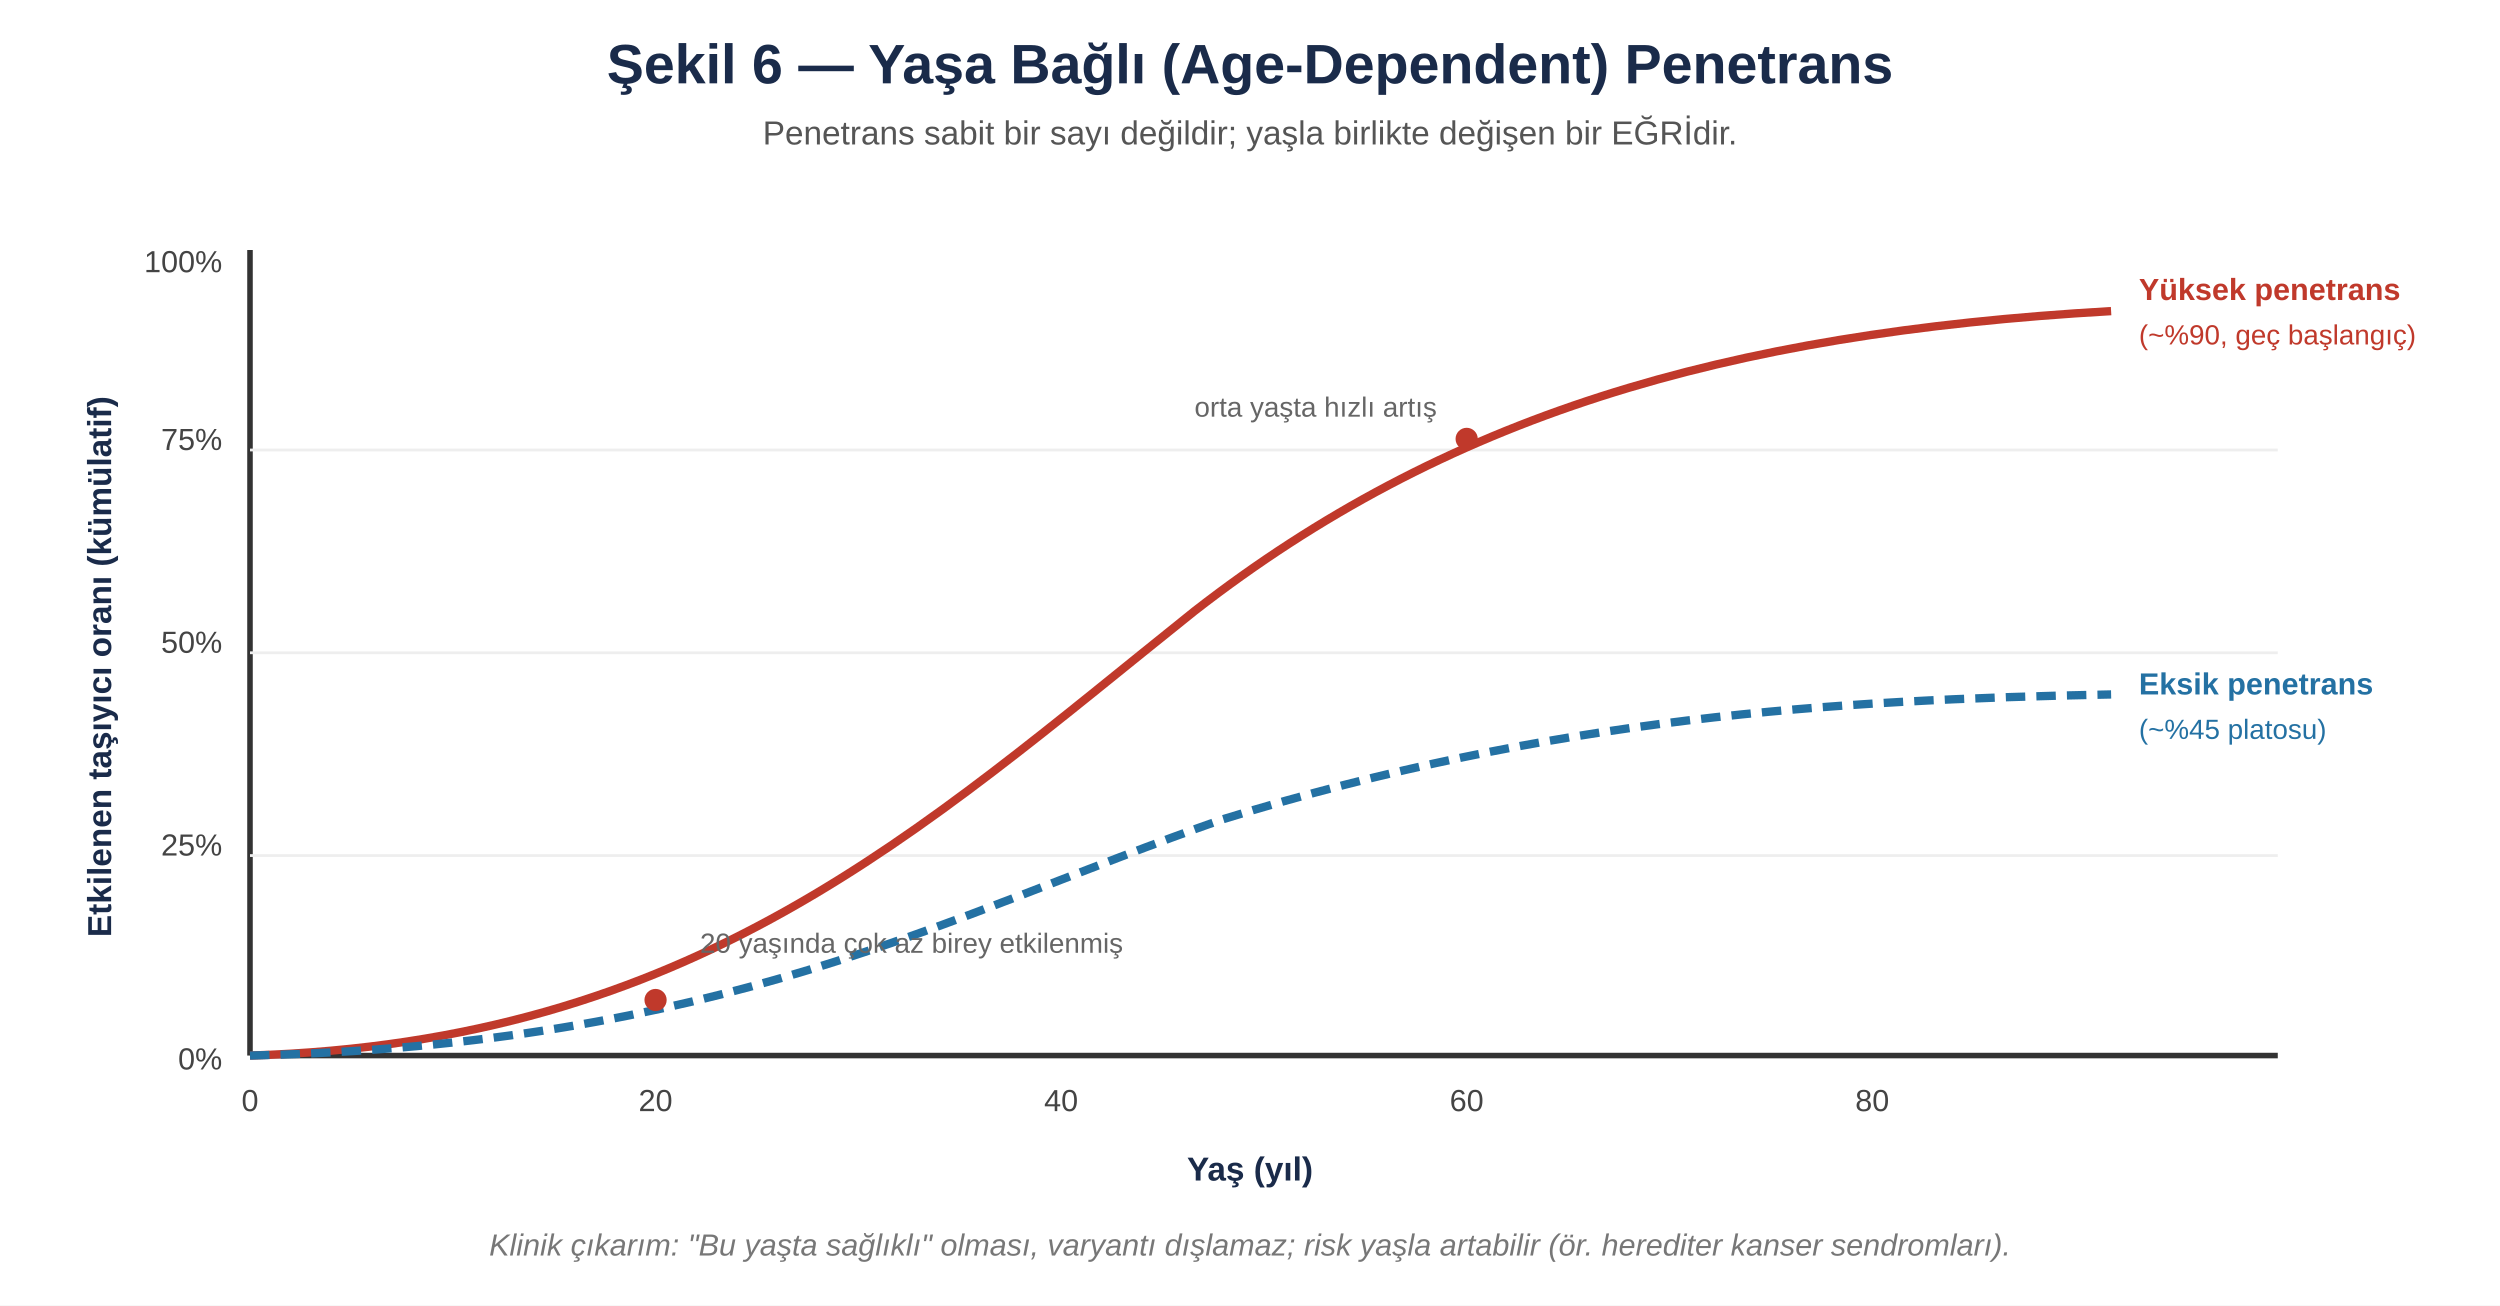
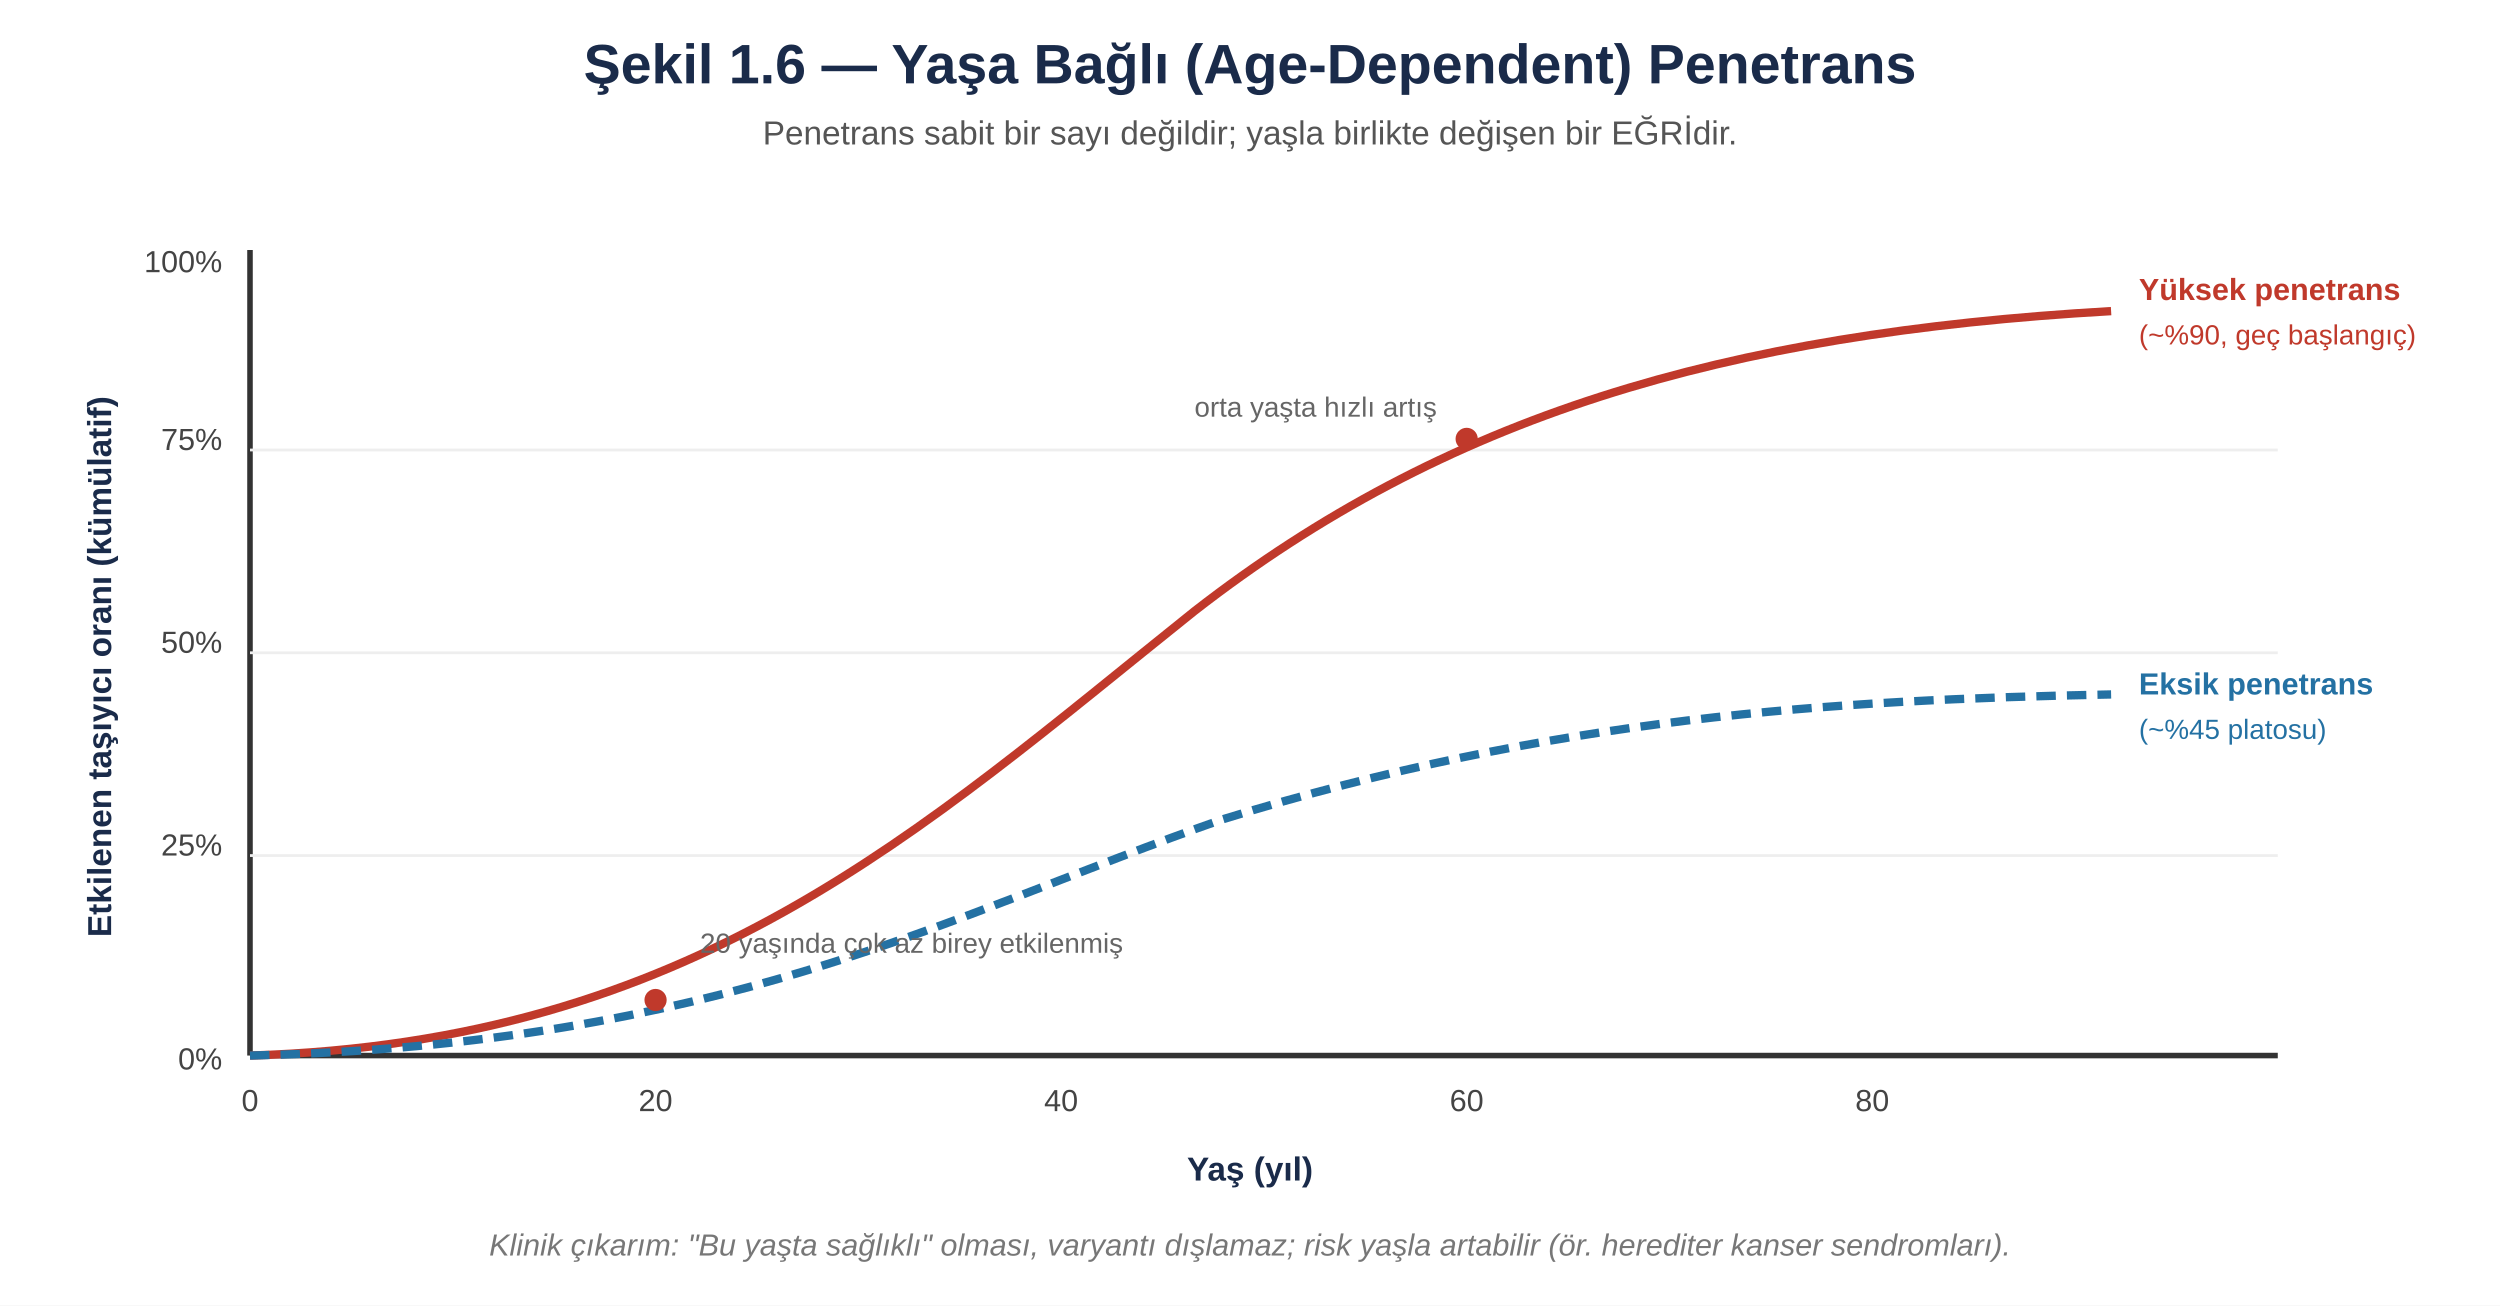
<svg xmlns="http://www.w3.org/2000/svg" viewBox="0 0 900 470" font-family="Segoe UI, Arial, sans-serif">
  <rect x="0" y="0" width="900" height="470" fill="#ffffff" />
-   <text x="450" y="30" text-anchor="middle" font-size="20" font-weight="700" fill="#1a2b4a">Şekil 6 — Yaşa Bağlı (Age-Dependent) Penetrans</text>
+   <text x="450" y="30" text-anchor="middle" font-size="20" font-weight="700" fill="#1a2b4a">Şekil 1.6 — Yaşa Bağlı (Age-Dependent) Penetrans</text>
  <text x="450" y="52" text-anchor="middle" font-size="12" fill="#555">Penetrans sabit bir sayı değildir; yaşla birlikte değişen bir EĞRİdir.</text>
  <line x1="90" y1="380" x2="820" y2="380" stroke="#333" stroke-width="2" />
  <line x1="90" y1="380" x2="90" y2="90" stroke="#333" stroke-width="2" />
  <text x="80" y="385" text-anchor="end" font-size="11" fill="#444">0%</text>
  <text x="80" y="308" text-anchor="end" font-size="11" fill="#444">25%</text>
  <text x="80" y="235" text-anchor="end" font-size="11" fill="#444">50%</text>
  <text x="80" y="162" text-anchor="end" font-size="11" fill="#444">75%</text>
  <text x="80" y="98" text-anchor="end" font-size="11" fill="#444">100%</text>
  <text x="40" y="240" text-anchor="middle" font-size="12" font-weight="700" fill="#1a2b4a" transform="rotate(-90 40 240)">Etkilenen taşıyıcı oranı (kümülatif)</text>
  <text x="90" y="400" text-anchor="middle" font-size="11" fill="#444">0</text>
  <text x="236" y="400" text-anchor="middle" font-size="11" fill="#444">20</text>
  <text x="382" y="400" text-anchor="middle" font-size="11" fill="#444">40</text>
  <text x="528" y="400" text-anchor="middle" font-size="11" fill="#444">60</text>
  <text x="674" y="400" text-anchor="middle" font-size="11" fill="#444">80</text>
  <text x="450" y="425" text-anchor="middle" font-size="12" font-weight="700" fill="#1a2b4a">Yaş (yıl)</text>
  <g stroke="#eee" stroke-width="1">
    <line x1="90" y1="308" x2="820" y2="308" />
    <line x1="90" y1="235" x2="820" y2="235" />
    <line x1="90" y1="162" x2="820" y2="162" />
  </g>
  <path d="M90 380 C 250 375, 330 300, 430 220 C 520 150, 620 120, 760 112" fill="none" stroke="#c0392b" stroke-width="3" />
  <text x="770" y="108" font-size="11" fill="#c0392b" font-weight="700">Yüksek penetrans</text>
  <text x="770" y="124" font-size="10" fill="#c0392b">(~%90, geç başlangıç)</text>
  <path d="M90 380 C 260 376, 340 330, 440 295 C 560 258, 660 252, 760 250" fill="none" stroke="#2471a3" stroke-width="3" stroke-dasharray="7 4" />
  <text x="770" y="250" font-size="11" fill="#2471a3" font-weight="700">Eksik penetrans</text>
  <text x="770" y="266" font-size="10" fill="#2471a3">(~%45 platosu)</text>
  <circle cx="236" cy="360" r="4" fill="#c0392b" />
  <text x="252" y="343" font-size="10" fill="#666">20 yaşında çok az birey etkilenmiş</text>
  <circle cx="528" cy="158" r="4" fill="#c0392b" />
  <text x="430" y="150" font-size="10" fill="#666">orta yaşta hızlı artış</text>
  <text x="450" y="452" text-anchor="middle" font-size="11" font-style="italic" fill="#777">Klinik çıkarım: "Bu yaşta sağlıklı" olması, varyantı dışlamaz; risk yaşla artabilir (ör. herediter kanser sendromları).</text>
</svg>
